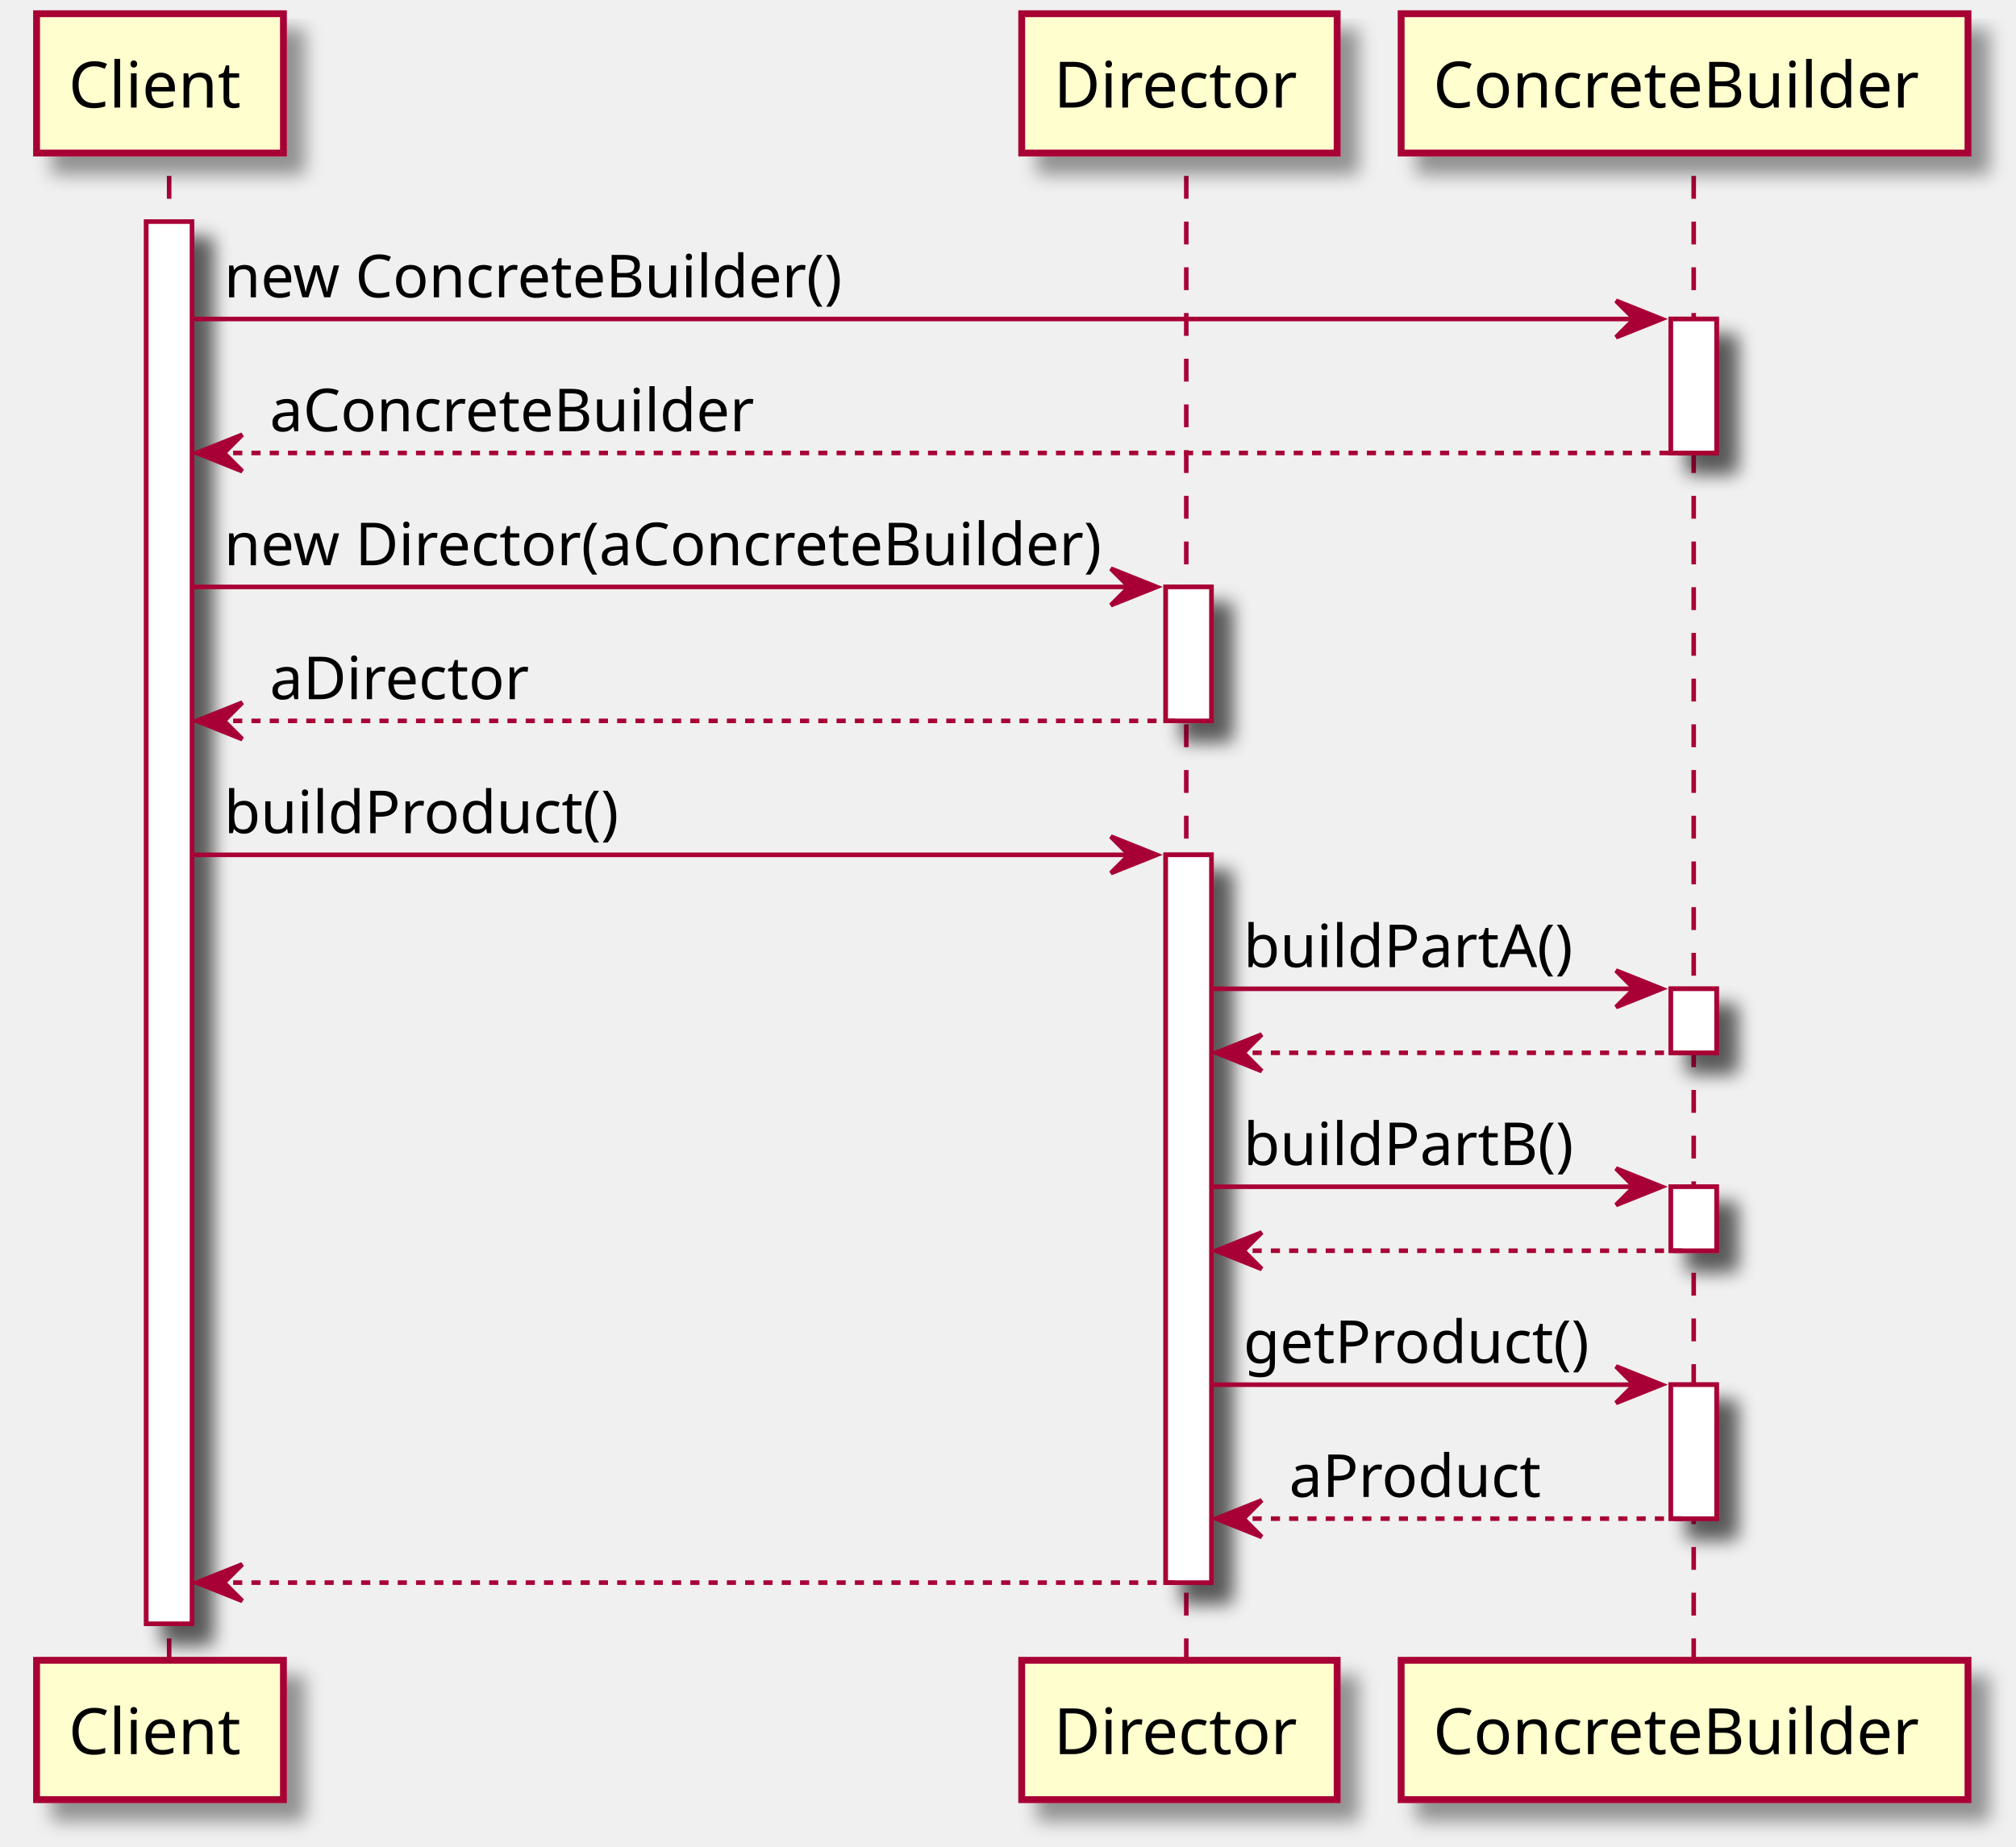
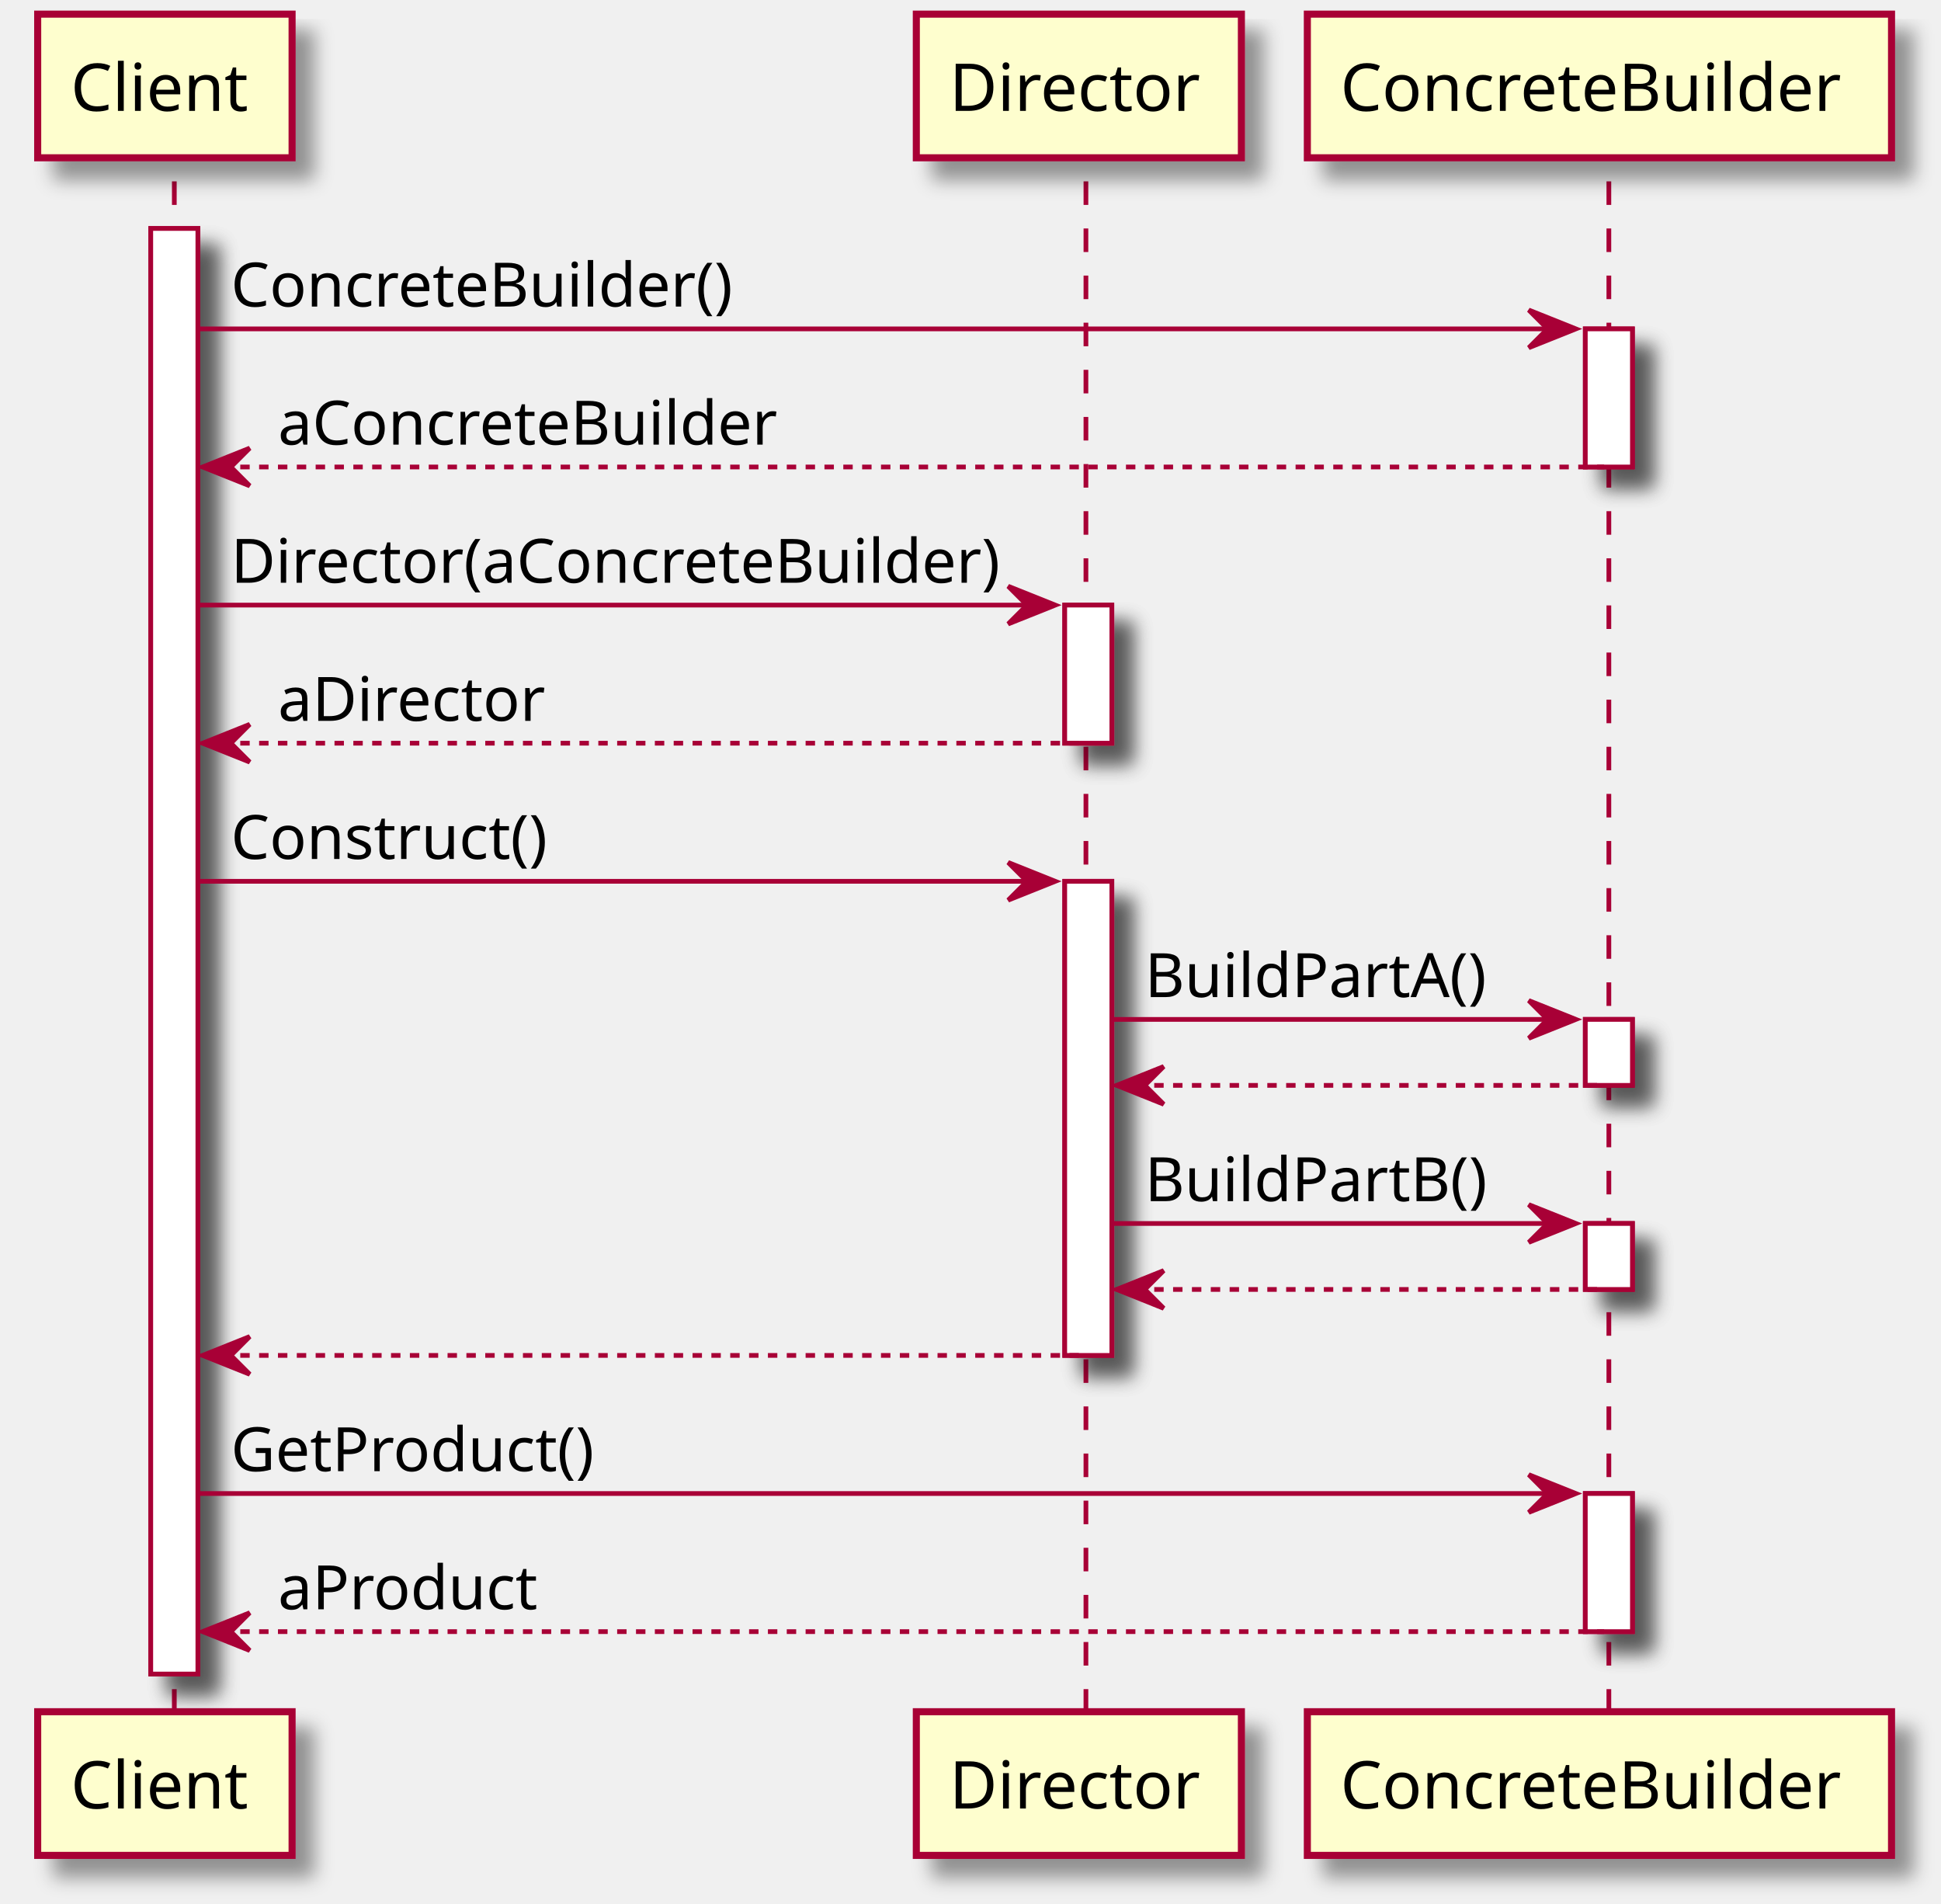
- <svg xmlns="http://www.w3.org/2000/svg" contentScriptType="application/ecmascript" contentStyleType="text/css" height="404px" preserveAspectRatio="none" style="width:441px;height:404px;" version="1.1" viewBox="0 0 441 404" width="441px" zoomAndPan="magnify">
+ <svg xmlns="http://www.w3.org/2000/svg" contentScriptType="application/ecmascript" contentStyleType="text/css" height="404px" preserveAspectRatio="none" style="width:412px;height:404px;" version="1.1" viewBox="0 0 412 404" width="412px" zoomAndPan="magnify">
  <defs>
-     <filter height="300%" id="f1ce457fc2pfqi" width="300%" x="-1" y="-1">
+     <filter height="300%" id="fuhdkr33a9w2j" width="300%" x="-1" y="-1">
      <feGaussianBlur result="blurOut" stdDeviation="2.0" />
      <feColorMatrix in="blurOut" result="blurOut2" type="matrix" values="0 0 0 0 0 0 0 0 0 0 0 0 0 0 0 0 0 0 .4 0" />
      <feOffset dx="4.0" dy="4.0" in="blurOut2" result="blurOut3" />
      <feBlend in="SourceGraphic" in2="blurOut3" mode="normal" />
    </filter>
  </defs>
  <g>
-     <rect fill="#FFFFFF" filter="url(#f1ce457fc2pfqi)" height="306.795" style="stroke: #A80036; stroke-width: 1.0;" width="10" x="32" y="48.488" />
-     <rect fill="#FFFFFF" filter="url(#f1ce457fc2pfqi)" height="29.311" style="stroke: #A80036; stroke-width: 1.0;" width="10" x="255" y="128.42" />
-     <rect fill="#FFFFFF" filter="url(#f1ce457fc2pfqi)" height="159.242" style="stroke: #A80036; stroke-width: 1.0;" width="10" x="255" y="187.041" />
-     <rect fill="#FFFFFF" filter="url(#f1ce457fc2pfqi)" height="29.311" style="stroke: #A80036; stroke-width: 1.0;" width="10" x="365.5" y="69.799" />
-     <rect fill="#FFFFFF" filter="url(#f1ce457fc2pfqi)" height="14" style="stroke: #A80036; stroke-width: 1.0;" width="10" x="365.5" y="216.352" />
-     <rect fill="#FFFFFF" filter="url(#f1ce457fc2pfqi)" height="14" style="stroke: #A80036; stroke-width: 1.0;" width="10" x="365.5" y="259.662" />
-     <rect fill="#FFFFFF" filter="url(#f1ce457fc2pfqi)" height="29.311" style="stroke: #A80036; stroke-width: 1.0;" width="10" x="365.5" y="302.973" />
+     <rect fill="#FFFFFF" filter="url(#fuhdkr33a9w2j)" height="306.795" style="stroke: #A80036; stroke-width: 1.0;" width="10" x="32" y="48.488" />
+     <rect fill="#FFFFFF" filter="url(#fuhdkr33a9w2j)" height="29.311" style="stroke: #A80036; stroke-width: 1.0;" width="10" x="226" y="128.42" />
+     <rect fill="#FFFFFF" filter="url(#fuhdkr33a9w2j)" height="100.621" style="stroke: #A80036; stroke-width: 1.0;" width="10" x="226" y="187.041" />
+     <rect fill="#FFFFFF" filter="url(#fuhdkr33a9w2j)" height="29.311" style="stroke: #A80036; stroke-width: 1.0;" width="10" x="336.5" y="69.799" />
+     <rect fill="#FFFFFF" filter="url(#fuhdkr33a9w2j)" height="14" style="stroke: #A80036; stroke-width: 1.0;" width="10" x="336.5" y="216.352" />
+     <rect fill="#FFFFFF" filter="url(#fuhdkr33a9w2j)" height="14" style="stroke: #A80036; stroke-width: 1.0;" width="10" x="336.5" y="259.662" />
+     <rect fill="#FFFFFF" filter="url(#fuhdkr33a9w2j)" height="29.311" style="stroke: #A80036; stroke-width: 1.0;" width="10" x="336.5" y="316.973" />
    <line style="stroke: #A80036; stroke-width: 1.0; stroke-dasharray: 5.0,5.0;" x1="37" x2="37" y1="38.488" y2="364.283" />
-     <line style="stroke: #A80036; stroke-width: 1.0; stroke-dasharray: 5.0,5.0;" x1="259.5" x2="259.5" y1="38.488" y2="364.283" />
-     <line style="stroke: #A80036; stroke-width: 1.0; stroke-dasharray: 5.0,5.0;" x1="370.5" x2="370.5" y1="38.488" y2="364.283" />
-     <rect fill="#FEFECE" filter="url(#f1ce457fc2pfqi)" height="30.488" style="stroke: #A80036; stroke-width: 1.5;" width="54" x="8" y="3" />
+     <line style="stroke: #A80036; stroke-width: 1.0; stroke-dasharray: 5.0,5.0;" x1="230.5" x2="230.5" y1="38.488" y2="364.283" />
+     <line style="stroke: #A80036; stroke-width: 1.0; stroke-dasharray: 5.0,5.0;" x1="341.5" x2="341.5" y1="38.488" y2="364.283" />
+     <rect fill="#FEFECE" filter="url(#fuhdkr33a9w2j)" height="30.488" style="stroke: #A80036; stroke-width: 1.5;" width="54" x="8" y="3" />
    <text fill="#000000" font-family="sans-serif" font-size="14" lengthAdjust="spacingAndGlyphs" textLength="40" x="15" y="23.535">Client</text>
-     <rect fill="#FEFECE" filter="url(#f1ce457fc2pfqi)" height="30.488" style="stroke: #A80036; stroke-width: 1.5;" width="54" x="8" y="363.283" />
+     <rect fill="#FEFECE" filter="url(#fuhdkr33a9w2j)" height="30.488" style="stroke: #A80036; stroke-width: 1.5;" width="54" x="8" y="363.283" />
    <text fill="#000000" font-family="sans-serif" font-size="14" lengthAdjust="spacingAndGlyphs" textLength="40" x="15" y="383.818">Client</text>
-     <rect fill="#FEFECE" filter="url(#f1ce457fc2pfqi)" height="30.488" style="stroke: #A80036; stroke-width: 1.5;" width="69" x="223.5" y="3" />
-     <text fill="#000000" font-family="sans-serif" font-size="14" lengthAdjust="spacingAndGlyphs" textLength="55" x="230.5" y="23.535">Director</text>
-     <rect fill="#FEFECE" filter="url(#f1ce457fc2pfqi)" height="30.488" style="stroke: #A80036; stroke-width: 1.5;" width="69" x="223.5" y="363.283" />
-     <text fill="#000000" font-family="sans-serif" font-size="14" lengthAdjust="spacingAndGlyphs" textLength="55" x="230.5" y="383.818">Director</text>
-     <rect fill="#FEFECE" filter="url(#f1ce457fc2pfqi)" height="30.488" style="stroke: #A80036; stroke-width: 1.5;" width="124" x="306.5" y="3" />
-     <text fill="#000000" font-family="sans-serif" font-size="14" lengthAdjust="spacingAndGlyphs" textLength="110" x="313.5" y="23.535">ConcreteBuilder</text>
-     <rect fill="#FEFECE" filter="url(#f1ce457fc2pfqi)" height="30.488" style="stroke: #A80036; stroke-width: 1.5;" width="124" x="306.5" y="363.283" />
-     <text fill="#000000" font-family="sans-serif" font-size="14" lengthAdjust="spacingAndGlyphs" textLength="110" x="313.5" y="383.818">ConcreteBuilder</text>
-     <rect fill="#FFFFFF" filter="url(#f1ce457fc2pfqi)" height="306.795" style="stroke: #A80036; stroke-width: 1.0;" width="10" x="32" y="48.488" />
-     <rect fill="#FFFFFF" filter="url(#f1ce457fc2pfqi)" height="29.311" style="stroke: #A80036; stroke-width: 1.0;" width="10" x="255" y="128.42" />
-     <rect fill="#FFFFFF" filter="url(#f1ce457fc2pfqi)" height="159.242" style="stroke: #A80036; stroke-width: 1.0;" width="10" x="255" y="187.041" />
-     <rect fill="#FFFFFF" filter="url(#f1ce457fc2pfqi)" height="29.311" style="stroke: #A80036; stroke-width: 1.0;" width="10" x="365.5" y="69.799" />
-     <rect fill="#FFFFFF" filter="url(#f1ce457fc2pfqi)" height="14" style="stroke: #A80036; stroke-width: 1.0;" width="10" x="365.5" y="216.352" />
-     <rect fill="#FFFFFF" filter="url(#f1ce457fc2pfqi)" height="14" style="stroke: #A80036; stroke-width: 1.0;" width="10" x="365.5" y="259.662" />
-     <rect fill="#FFFFFF" filter="url(#f1ce457fc2pfqi)" height="29.311" style="stroke: #A80036; stroke-width: 1.0;" width="10" x="365.5" y="302.973" />
-     <polygon fill="#A80036" points="353.5,65.799,363.5,69.799,353.5,73.799,357.5,69.799" style="stroke: #A80036; stroke-width: 1.0;" />
-     <line style="stroke: #A80036; stroke-width: 1.0;" x1="42" x2="359.5" y1="69.799" y2="69.799" />
-     <text fill="#000000" font-family="sans-serif" font-size="13" lengthAdjust="spacingAndGlyphs" textLength="136" x="49" y="65.057">new ConcreteBuilder()</text>
+     <rect fill="#FEFECE" filter="url(#fuhdkr33a9w2j)" height="30.488" style="stroke: #A80036; stroke-width: 1.5;" width="69" x="194.5" y="3" />
+     <text fill="#000000" font-family="sans-serif" font-size="14" lengthAdjust="spacingAndGlyphs" textLength="55" x="201.5" y="23.535">Director</text>
+     <rect fill="#FEFECE" filter="url(#fuhdkr33a9w2j)" height="30.488" style="stroke: #A80036; stroke-width: 1.5;" width="69" x="194.5" y="363.283" />
+     <text fill="#000000" font-family="sans-serif" font-size="14" lengthAdjust="spacingAndGlyphs" textLength="55" x="201.5" y="383.818">Director</text>
+     <rect fill="#FEFECE" filter="url(#fuhdkr33a9w2j)" height="30.488" style="stroke: #A80036; stroke-width: 1.5;" width="124" x="277.5" y="3" />
+     <text fill="#000000" font-family="sans-serif" font-size="14" lengthAdjust="spacingAndGlyphs" textLength="110" x="284.5" y="23.535">ConcreteBuilder</text>
+     <rect fill="#FEFECE" filter="url(#fuhdkr33a9w2j)" height="30.488" style="stroke: #A80036; stroke-width: 1.5;" width="124" x="277.5" y="363.283" />
+     <text fill="#000000" font-family="sans-serif" font-size="14" lengthAdjust="spacingAndGlyphs" textLength="110" x="284.5" y="383.818">ConcreteBuilder</text>
+     <rect fill="#FFFFFF" filter="url(#fuhdkr33a9w2j)" height="306.795" style="stroke: #A80036; stroke-width: 1.0;" width="10" x="32" y="48.488" />
+     <rect fill="#FFFFFF" filter="url(#fuhdkr33a9w2j)" height="29.311" style="stroke: #A80036; stroke-width: 1.0;" width="10" x="226" y="128.42" />
+     <rect fill="#FFFFFF" filter="url(#fuhdkr33a9w2j)" height="100.621" style="stroke: #A80036; stroke-width: 1.0;" width="10" x="226" y="187.041" />
+     <rect fill="#FFFFFF" filter="url(#fuhdkr33a9w2j)" height="29.311" style="stroke: #A80036; stroke-width: 1.0;" width="10" x="336.5" y="69.799" />
+     <rect fill="#FFFFFF" filter="url(#fuhdkr33a9w2j)" height="14" style="stroke: #A80036; stroke-width: 1.0;" width="10" x="336.5" y="216.352" />
+     <rect fill="#FFFFFF" filter="url(#fuhdkr33a9w2j)" height="14" style="stroke: #A80036; stroke-width: 1.0;" width="10" x="336.5" y="259.662" />
+     <rect fill="#FFFFFF" filter="url(#fuhdkr33a9w2j)" height="29.311" style="stroke: #A80036; stroke-width: 1.0;" width="10" x="336.5" y="316.973" />
+     <polygon fill="#A80036" points="324.5,65.799,334.5,69.799,324.5,73.799,328.5,69.799" style="stroke: #A80036; stroke-width: 1.0;" />
+     <line style="stroke: #A80036; stroke-width: 1.0;" x1="42" x2="330.5" y1="69.799" y2="69.799" />
+     <text fill="#000000" font-family="sans-serif" font-size="13" lengthAdjust="spacingAndGlyphs" textLength="107" x="49" y="65.057">ConcreteBuilder()</text>
    <polygon fill="#A80036" points="53,95.109,43,99.109,53,103.109,49,99.109" style="stroke: #A80036; stroke-width: 1.0;" />
-     <line style="stroke: #A80036; stroke-width: 1.0; stroke-dasharray: 2.0,2.0;" x1="47" x2="369.5" y1="99.109" y2="99.109" />
+     <line style="stroke: #A80036; stroke-width: 1.0; stroke-dasharray: 2.0,2.0;" x1="47" x2="340.5" y1="99.109" y2="99.109" />
    <text fill="#000000" font-family="sans-serif" font-size="13" lengthAdjust="spacingAndGlyphs" textLength="106" x="59" y="94.367">aConcreteBuilder</text>
-     <polygon fill="#A80036" points="243,124.42,253,128.42,243,132.42,247,128.42" style="stroke: #A80036; stroke-width: 1.0;" />
-     <line style="stroke: #A80036; stroke-width: 1.0;" x1="42" x2="249" y1="128.42" y2="128.42" />
-     <text fill="#000000" font-family="sans-serif" font-size="13" lengthAdjust="spacingAndGlyphs" textLength="194" x="49" y="123.678">new Director(aConcreteBuilder)</text>
+     <polygon fill="#A80036" points="214,124.42,224,128.42,214,132.42,218,128.42" style="stroke: #A80036; stroke-width: 1.0;" />
+     <line style="stroke: #A80036; stroke-width: 1.0;" x1="42" x2="220" y1="128.42" y2="128.42" />
+     <text fill="#000000" font-family="sans-serif" font-size="13" lengthAdjust="spacingAndGlyphs" textLength="165" x="49" y="123.678">Director(aConcreteBuilder)</text>
    <polygon fill="#A80036" points="53,153.731,43,157.731,53,161.731,49,157.731" style="stroke: #A80036; stroke-width: 1.0;" />
-     <line style="stroke: #A80036; stroke-width: 1.0; stroke-dasharray: 2.0,2.0;" x1="47" x2="259" y1="157.731" y2="157.731" />
+     <line style="stroke: #A80036; stroke-width: 1.0; stroke-dasharray: 2.0,2.0;" x1="47" x2="230" y1="157.731" y2="157.731" />
    <text fill="#000000" font-family="sans-serif" font-size="13" lengthAdjust="spacingAndGlyphs" textLength="58" x="59" y="152.988">aDirector</text>
-     <polygon fill="#A80036" points="243,183.041,253,187.041,243,191.041,247,187.041" style="stroke: #A80036; stroke-width: 1.0;" />
-     <line style="stroke: #A80036; stroke-width: 1.0;" x1="42" x2="249" y1="187.041" y2="187.041" />
-     <text fill="#000000" font-family="sans-serif" font-size="13" lengthAdjust="spacingAndGlyphs" textLength="88" x="49" y="182.299">buildProduct()</text>
-     <polygon fill="#A80036" points="353.5,212.352,363.5,216.352,353.5,220.352,357.5,216.352" style="stroke: #A80036; stroke-width: 1.0;" />
-     <line style="stroke: #A80036; stroke-width: 1.0;" x1="265" x2="359.5" y1="216.352" y2="216.352" />
-     <text fill="#000000" font-family="sans-serif" font-size="13" lengthAdjust="spacingAndGlyphs" textLength="73" x="272" y="211.609">buildPartA()</text>
-     <polygon fill="#A80036" points="276,226.352,266,230.352,276,234.352,272,230.352" style="stroke: #A80036; stroke-width: 1.0;" />
-     <line style="stroke: #A80036; stroke-width: 1.0; stroke-dasharray: 2.0,2.0;" x1="270" x2="369.5" y1="230.352" y2="230.352" />
-     <polygon fill="#A80036" points="353.5,255.662,363.5,259.662,353.5,263.662,357.5,259.662" style="stroke: #A80036; stroke-width: 1.0;" />
-     <line style="stroke: #A80036; stroke-width: 1.0;" x1="265" x2="359.5" y1="259.662" y2="259.662" />
-     <text fill="#000000" font-family="sans-serif" font-size="13" lengthAdjust="spacingAndGlyphs" textLength="71" x="272" y="254.92">buildPartB()</text>
-     <polygon fill="#A80036" points="276,269.662,266,273.662,276,277.662,272,273.662" style="stroke: #A80036; stroke-width: 1.0;" />
-     <line style="stroke: #A80036; stroke-width: 1.0; stroke-dasharray: 2.0,2.0;" x1="270" x2="369.5" y1="273.662" y2="273.662" />
-     <polygon fill="#A80036" points="353.5,298.973,363.5,302.973,353.5,306.973,357.5,302.973" style="stroke: #A80036; stroke-width: 1.0;" />
-     <line style="stroke: #A80036; stroke-width: 1.0;" x1="265" x2="359.5" y1="302.973" y2="302.973" />
-     <text fill="#000000" font-family="sans-serif" font-size="13" lengthAdjust="spacingAndGlyphs" textLength="76" x="272" y="298.231">getProduct()</text>
-     <polygon fill="#A80036" points="276,328.283,266,332.283,276,336.283,272,332.283" style="stroke: #A80036; stroke-width: 1.0;" />
-     <line style="stroke: #A80036; stroke-width: 1.0; stroke-dasharray: 2.0,2.0;" x1="270" x2="369.5" y1="332.283" y2="332.283" />
-     <text fill="#000000" font-family="sans-serif" font-size="13" lengthAdjust="spacingAndGlyphs" textLength="55" x="282" y="327.541">aProduct</text>
+     <polygon fill="#A80036" points="214,183.041,224,187.041,214,191.041,218,187.041" style="stroke: #A80036; stroke-width: 1.0;" />
+     <line style="stroke: #A80036; stroke-width: 1.0;" x1="42" x2="220" y1="187.041" y2="187.041" />
+     <text fill="#000000" font-family="sans-serif" font-size="13" lengthAdjust="spacingAndGlyphs" textLength="70" x="49" y="182.299">Construct()</text>
+     <polygon fill="#A80036" points="324.5,212.352,334.5,216.352,324.5,220.352,328.5,216.352" style="stroke: #A80036; stroke-width: 1.0;" />
+     <line style="stroke: #A80036; stroke-width: 1.0;" x1="236" x2="330.5" y1="216.352" y2="216.352" />
+     <text fill="#000000" font-family="sans-serif" font-size="13" lengthAdjust="spacingAndGlyphs" textLength="72" x="243" y="211.609">BuildPartA()</text>
+     <polygon fill="#A80036" points="247,226.352,237,230.352,247,234.352,243,230.352" style="stroke: #A80036; stroke-width: 1.0;" />
+     <line style="stroke: #A80036; stroke-width: 1.0; stroke-dasharray: 2.0,2.0;" x1="241" x2="340.5" y1="230.352" y2="230.352" />
+     <polygon fill="#A80036" points="324.5,255.662,334.5,259.662,324.5,263.662,328.5,259.662" style="stroke: #A80036; stroke-width: 1.0;" />
+     <line style="stroke: #A80036; stroke-width: 1.0;" x1="236" x2="330.5" y1="259.662" y2="259.662" />
+     <text fill="#000000" font-family="sans-serif" font-size="13" lengthAdjust="spacingAndGlyphs" textLength="70" x="243" y="254.92">BuildPartB()</text>
+     <polygon fill="#A80036" points="247,269.662,237,273.662,247,277.662,243,273.662" style="stroke: #A80036; stroke-width: 1.0;" />
+     <line style="stroke: #A80036; stroke-width: 1.0; stroke-dasharray: 2.0,2.0;" x1="241" x2="340.5" y1="273.662" y2="273.662" />
+     <polygon fill="#A80036" points="53,283.662,43,287.662,53,291.662,49,287.662" style="stroke: #A80036; stroke-width: 1.0;" />
+     <line style="stroke: #A80036; stroke-width: 1.0; stroke-dasharray: 2.0,2.0;" x1="47" x2="230" y1="287.662" y2="287.662" />
+     <polygon fill="#A80036" points="324.5,312.973,334.5,316.973,324.5,320.973,328.5,316.973" style="stroke: #A80036; stroke-width: 1.0;" />
+     <line style="stroke: #A80036; stroke-width: 1.0;" x1="42" x2="330.5" y1="316.973" y2="316.973" />
+     <text fill="#000000" font-family="sans-serif" font-size="13" lengthAdjust="spacingAndGlyphs" textLength="77" x="49" y="312.231">GetProduct()</text>
    <polygon fill="#A80036" points="53,342.283,43,346.283,53,350.283,49,346.283" style="stroke: #A80036; stroke-width: 1.0;" />
-     <line style="stroke: #A80036; stroke-width: 1.0; stroke-dasharray: 2.0,2.0;" x1="47" x2="259" y1="346.283" y2="346.283" />
+     <line style="stroke: #A80036; stroke-width: 1.0; stroke-dasharray: 2.0,2.0;" x1="47" x2="340.5" y1="346.283" y2="346.283" />
+     <text fill="#000000" font-family="sans-serif" font-size="13" lengthAdjust="spacingAndGlyphs" textLength="55" x="59" y="341.541">aProduct</text>
  </g>
</svg>
